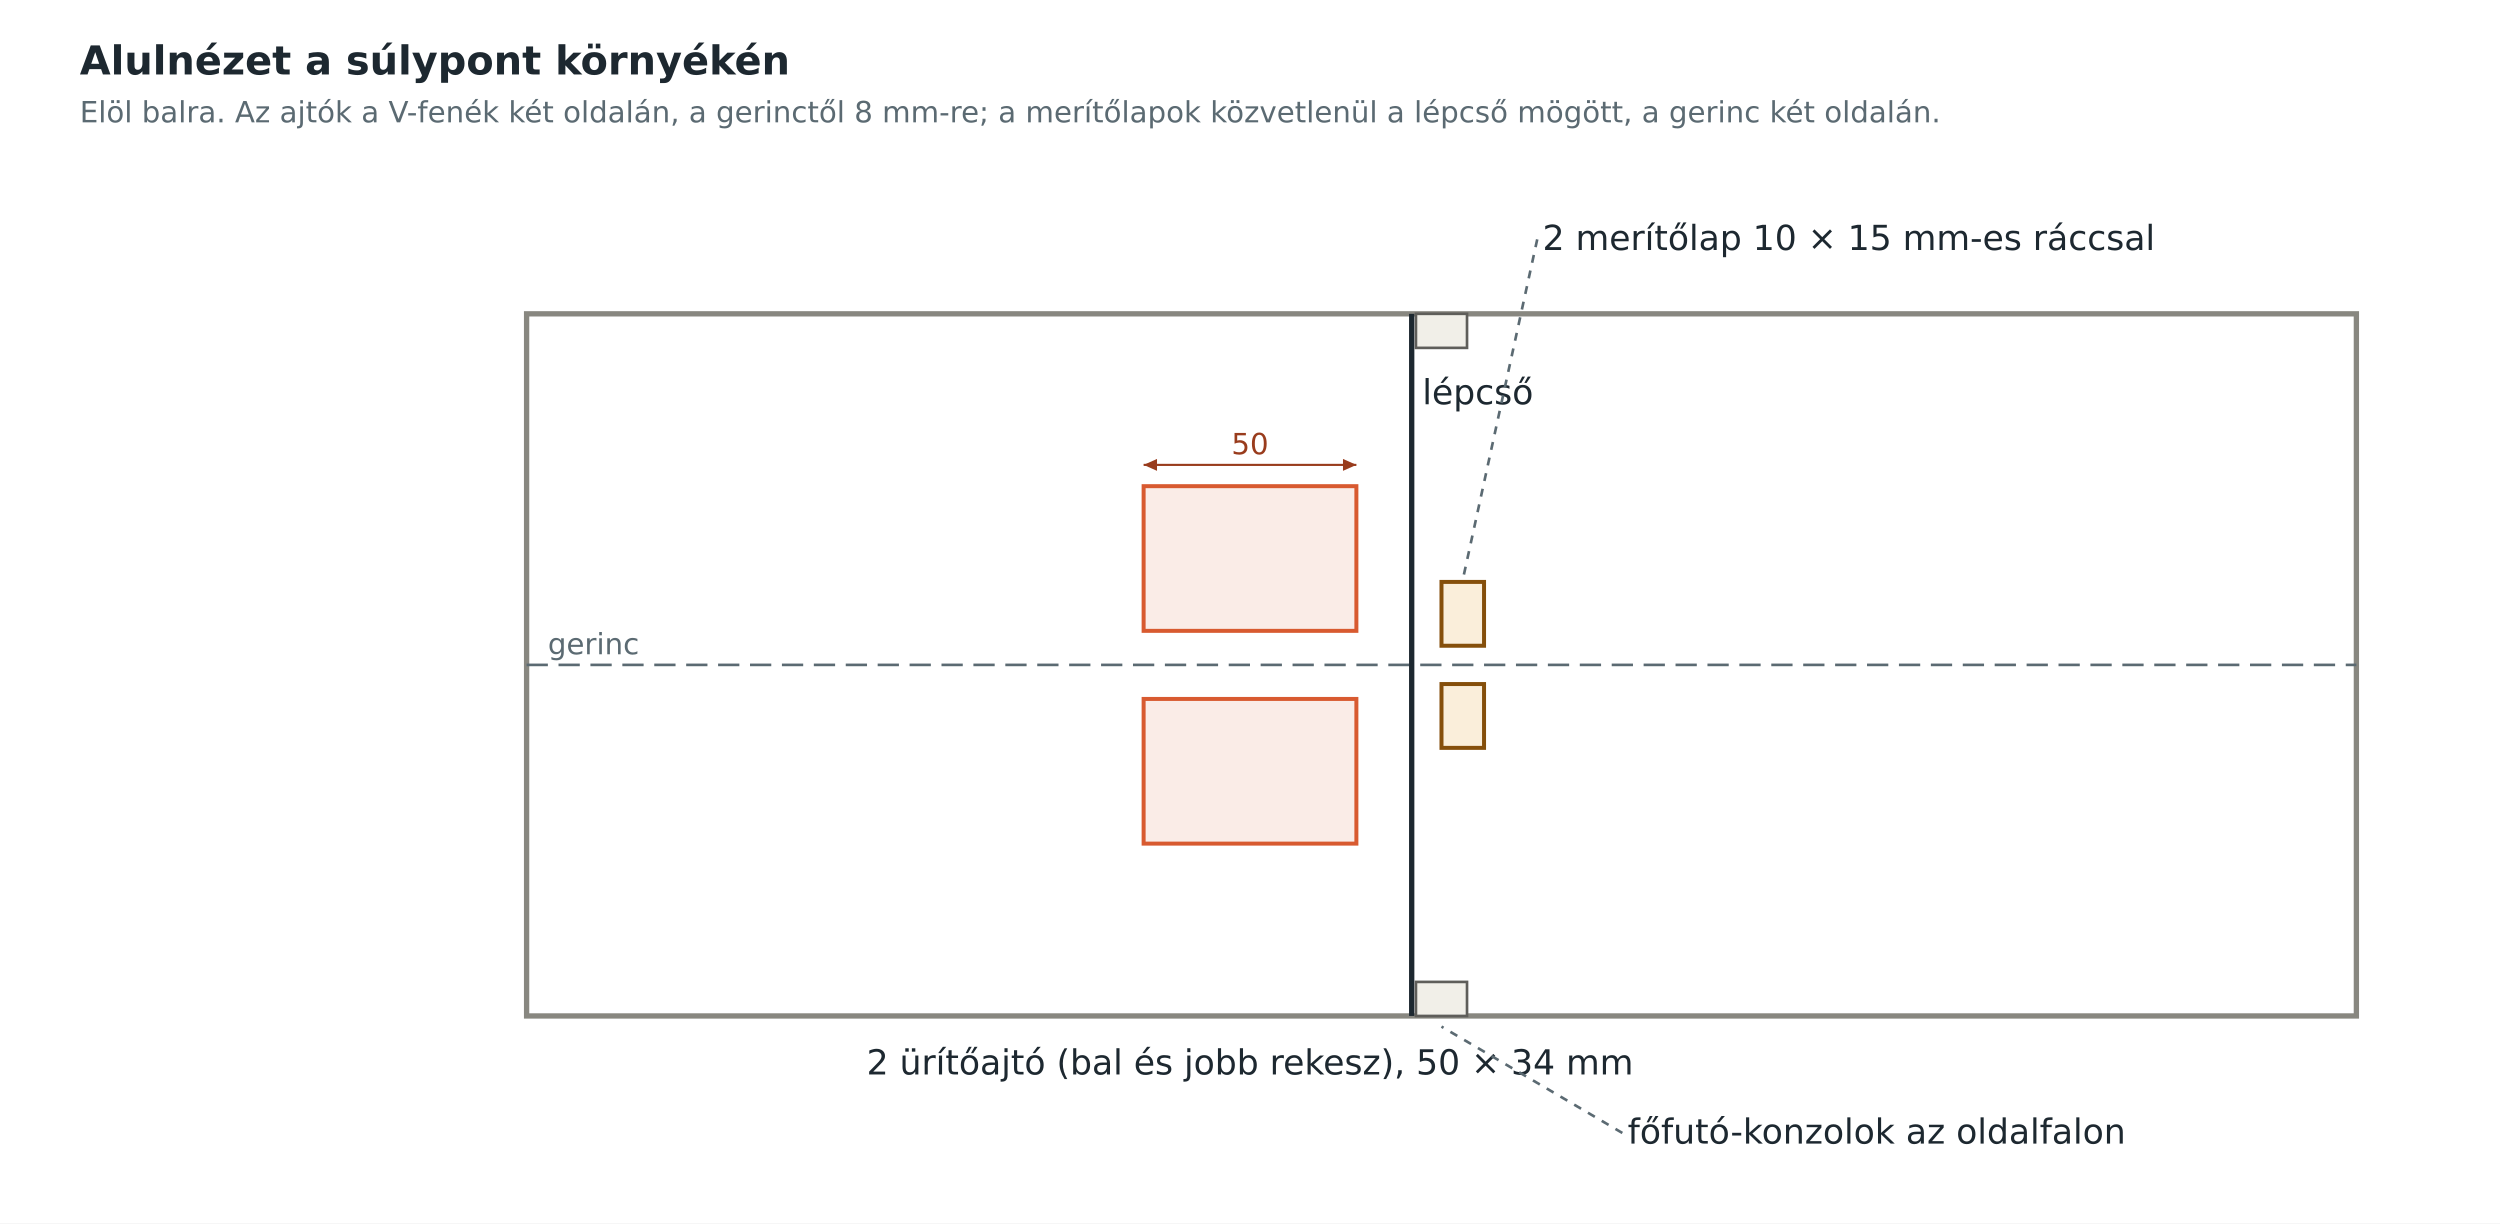
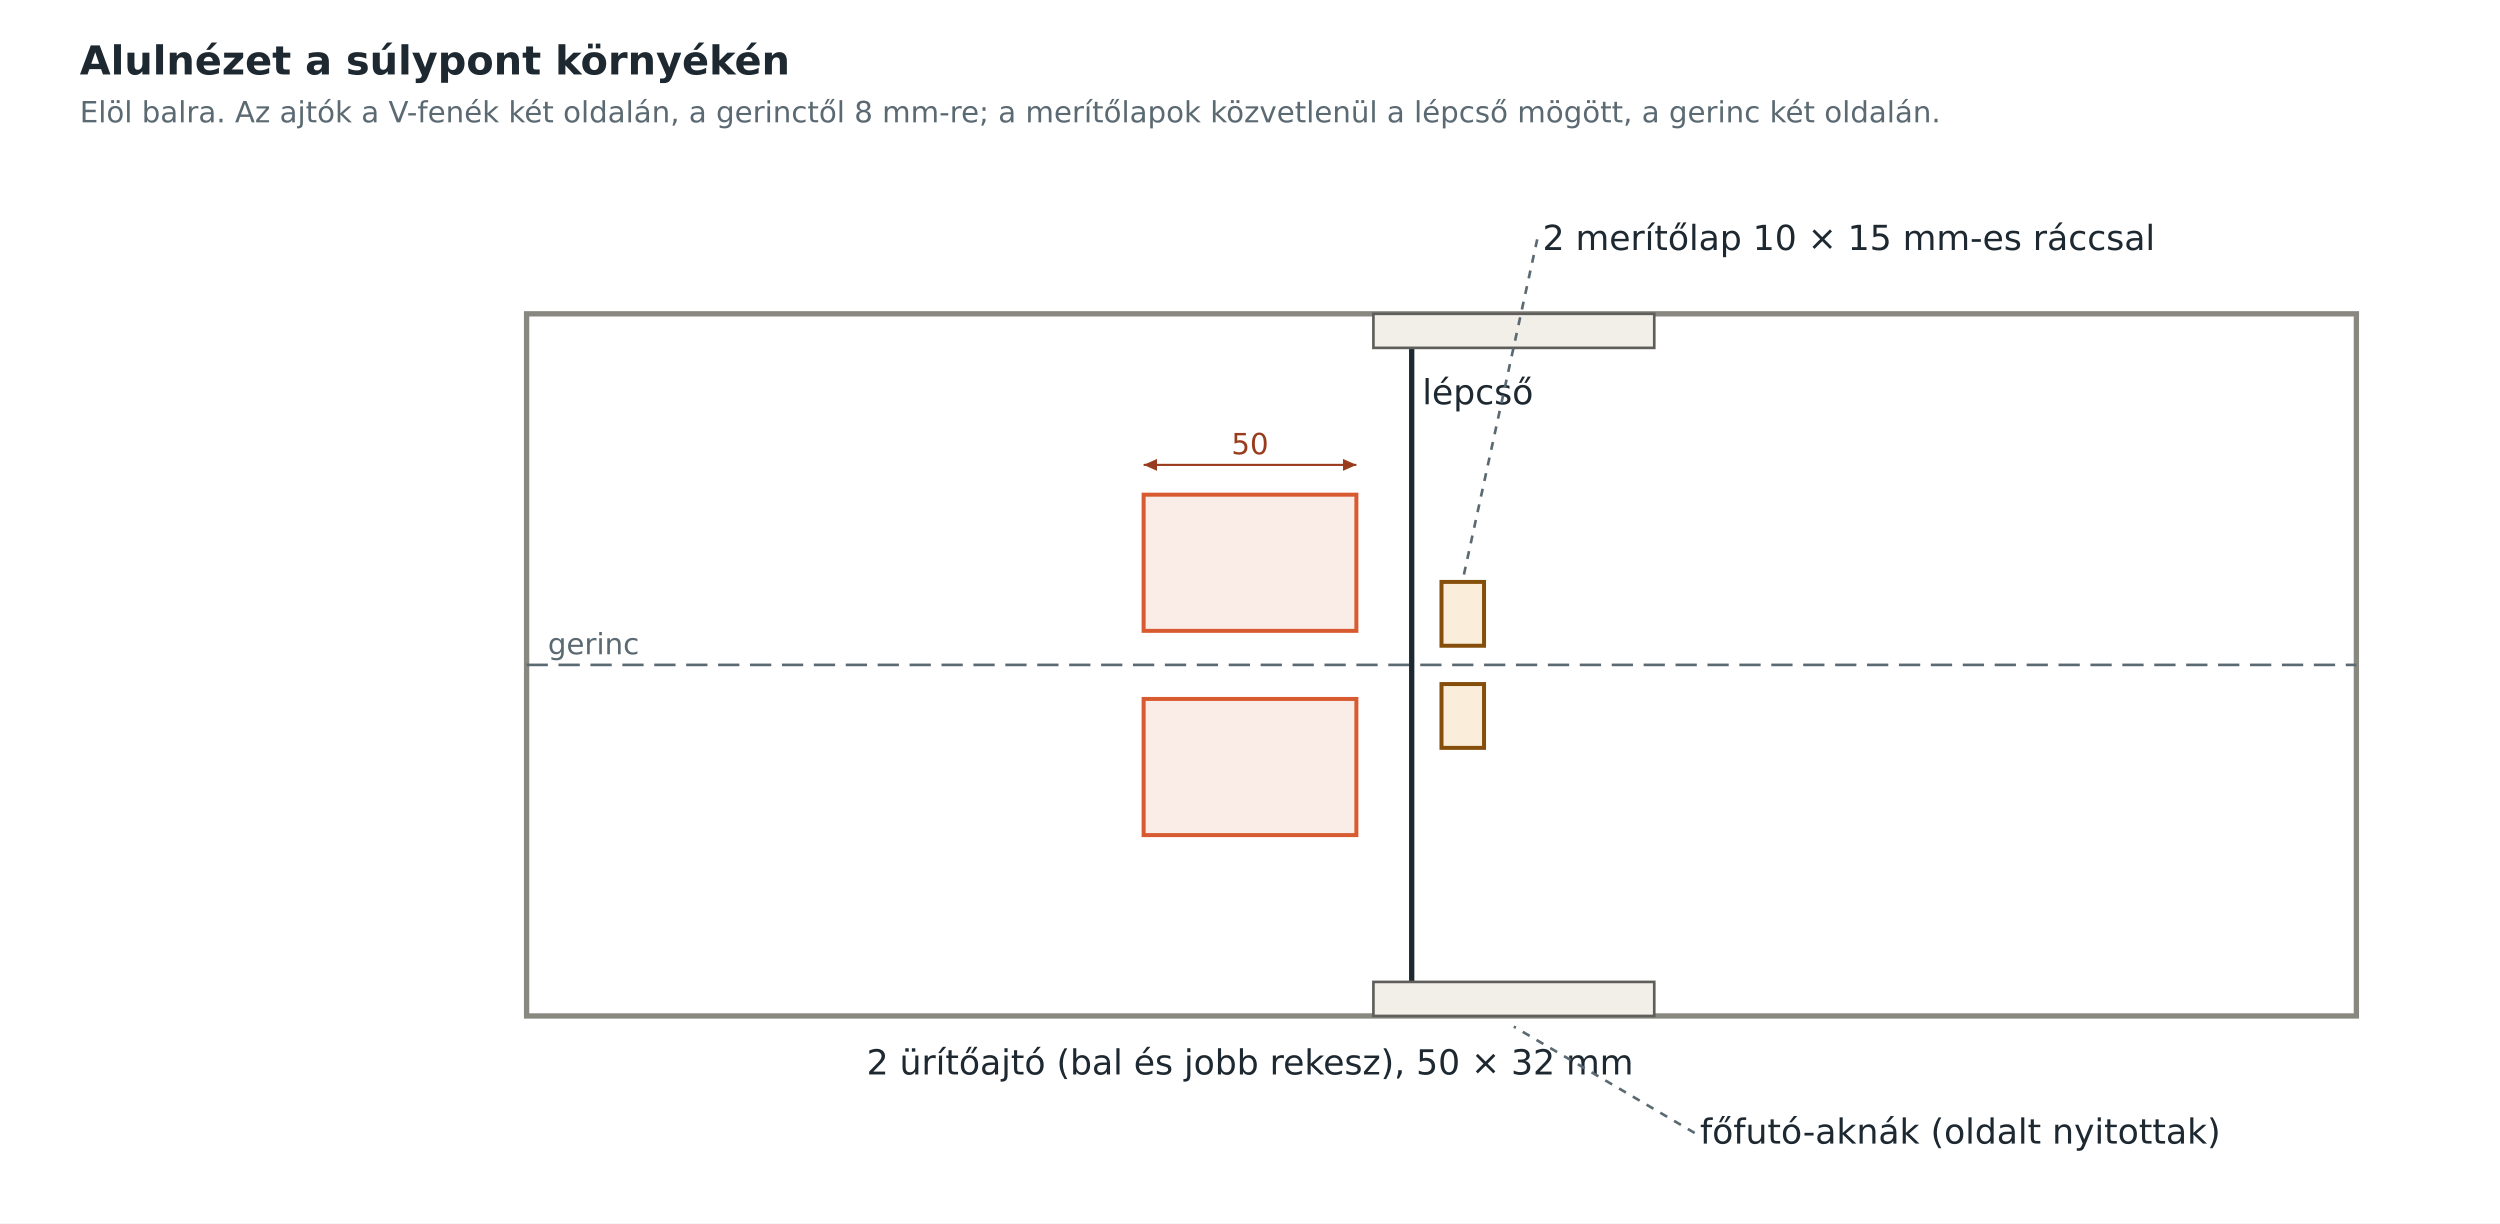
<svg xmlns="http://www.w3.org/2000/svg" viewBox="0 0 940 460" width="940" height="460" role="img">
  <defs>
    <marker id="a" viewBox="0 0 10 10" refX="9" refY="5" markerWidth="7" markerHeight="7" orient="auto-start-reverse">
      <path d="M0 1L9 5L0 9z" fill="#993C1D" />
    </marker>
  </defs>
  <style>text{font-family:DejaVu Sans, Arial, Helvetica, sans-serif;fill:#1d2830}.t{font-size:13px}.th{font-size:15px;font-weight:bold}.ts{font-size:11px;fill:#5b6a72}.d{font-size:11px;fill:#993C1D}</style>
  <rect width="940" height="460" fill="#fff" />
  <rect x="198.0" y="118.0" width="688.0" height="264.0" fill="none" stroke="#888780" stroke-width="2" />
  <line x1="198.0" y1="250.0" x2="886.0" y2="250.0" stroke="#5b6a72" stroke-dasharray="8 4" />
  <text class="ts" x="206.0" y="246.0">gerinc</text>
  <line x1="530.8" y1="118.0" x2="530.8" y2="382.0" stroke="#1d2830" stroke-width="2" />
  <text class="t" x="534.8" y="152.0">lépcső</text>
-   <rect x="430.0" y="182.8" width="80.0" height="54.4" fill="#FAECE7" stroke="#D85A30" stroke-width="1.5" />
+   <rect x="430.0" y="186.0" width="80.0" height="51.2" fill="#FAECE7" stroke="#D85A30" stroke-width="1.5" />
  <rect x="542.0" y="218.8" width="16.0" height="24.0" fill="#FAEEDA" stroke="#854F0B" stroke-width="1.5" />
-   <rect x="532.4" y="118.0" width="19.2" height="12.8" fill="#F1EFE8" stroke="#5F5E5A" />
-   <rect x="430.0" y="262.8" width="80.0" height="54.4" fill="#FAECE7" stroke="#D85A30" stroke-width="1.5" />
+   <rect x="516.4" y="118.0" width="105.6" height="12.8" fill="#F1EFE8" stroke="#5F5E5A" />
+   <rect x="430.0" y="262.8" width="80.0" height="51.2" fill="#FAECE7" stroke="#D85A30" stroke-width="1.5" />
  <rect x="542.0" y="257.2" width="16.0" height="24.0" fill="#FAEEDA" stroke="#854F0B" stroke-width="1.5" />
-   <rect x="532.4" y="369.2" width="19.2" height="12.8" fill="#F1EFE8" stroke="#5F5E5A" />
-   <text class="t" x="470.0" y="404.0" text-anchor="middle">2 ürítőajtó (bal és jobb rekesz), 50 × 34 mm</text>
+   <rect x="516.4" y="369.2" width="105.6" height="12.8" fill="#F1EFE8" stroke="#5F5E5A" />
+   <text class="t" x="470.0" y="404.0" text-anchor="middle">2 ürítőajtó (bal és jobb rekesz), 50 × 32 mm</text>
  <text class="t" x="580.0" y="94.0">2 merítőlap 10 × 15 mm-es ráccsal</text>
  <line x1="578.0" y1="90.0" x2="550.0" y2="218.0" stroke="#5b6a72" stroke-dasharray="3 3" />
-   <text class="t" x="612.0" y="430.0">főfutó-konzolok az oldalfalon</text>
-   <line x1="610.0" y1="426.0" x2="542.0" y2="386.0" stroke="#5b6a72" stroke-dasharray="3 3" />
+   <text class="t" x="639.2" y="430.0">főfutó-aknák (oldalt nyitottak)</text>
+   <line x1="637.2" y1="426.0" x2="569.2" y2="386.0" stroke="#5b6a72" stroke-dasharray="3 3" />
  <line x1="430.0" y1="174.8" x2="510.0" y2="174.8" stroke="#993C1D" stroke-width="0.8" marker-start="url(#a)" marker-end="url(#a)" />
  <text class="d" x="470.0" y="170.8" text-anchor="middle">50</text>
  <text class="th" x="30" y="28">Alulnézet a súlypont környékén</text>
  <text class="ts" x="30" y="46">Elöl balra. Az ajtók a V-fenék két oldalán, a gerinctől 8 mm-re; a merítőlapok közvetlenül a lépcső mögött, a gerinc két oldalán.</text>
</svg>
